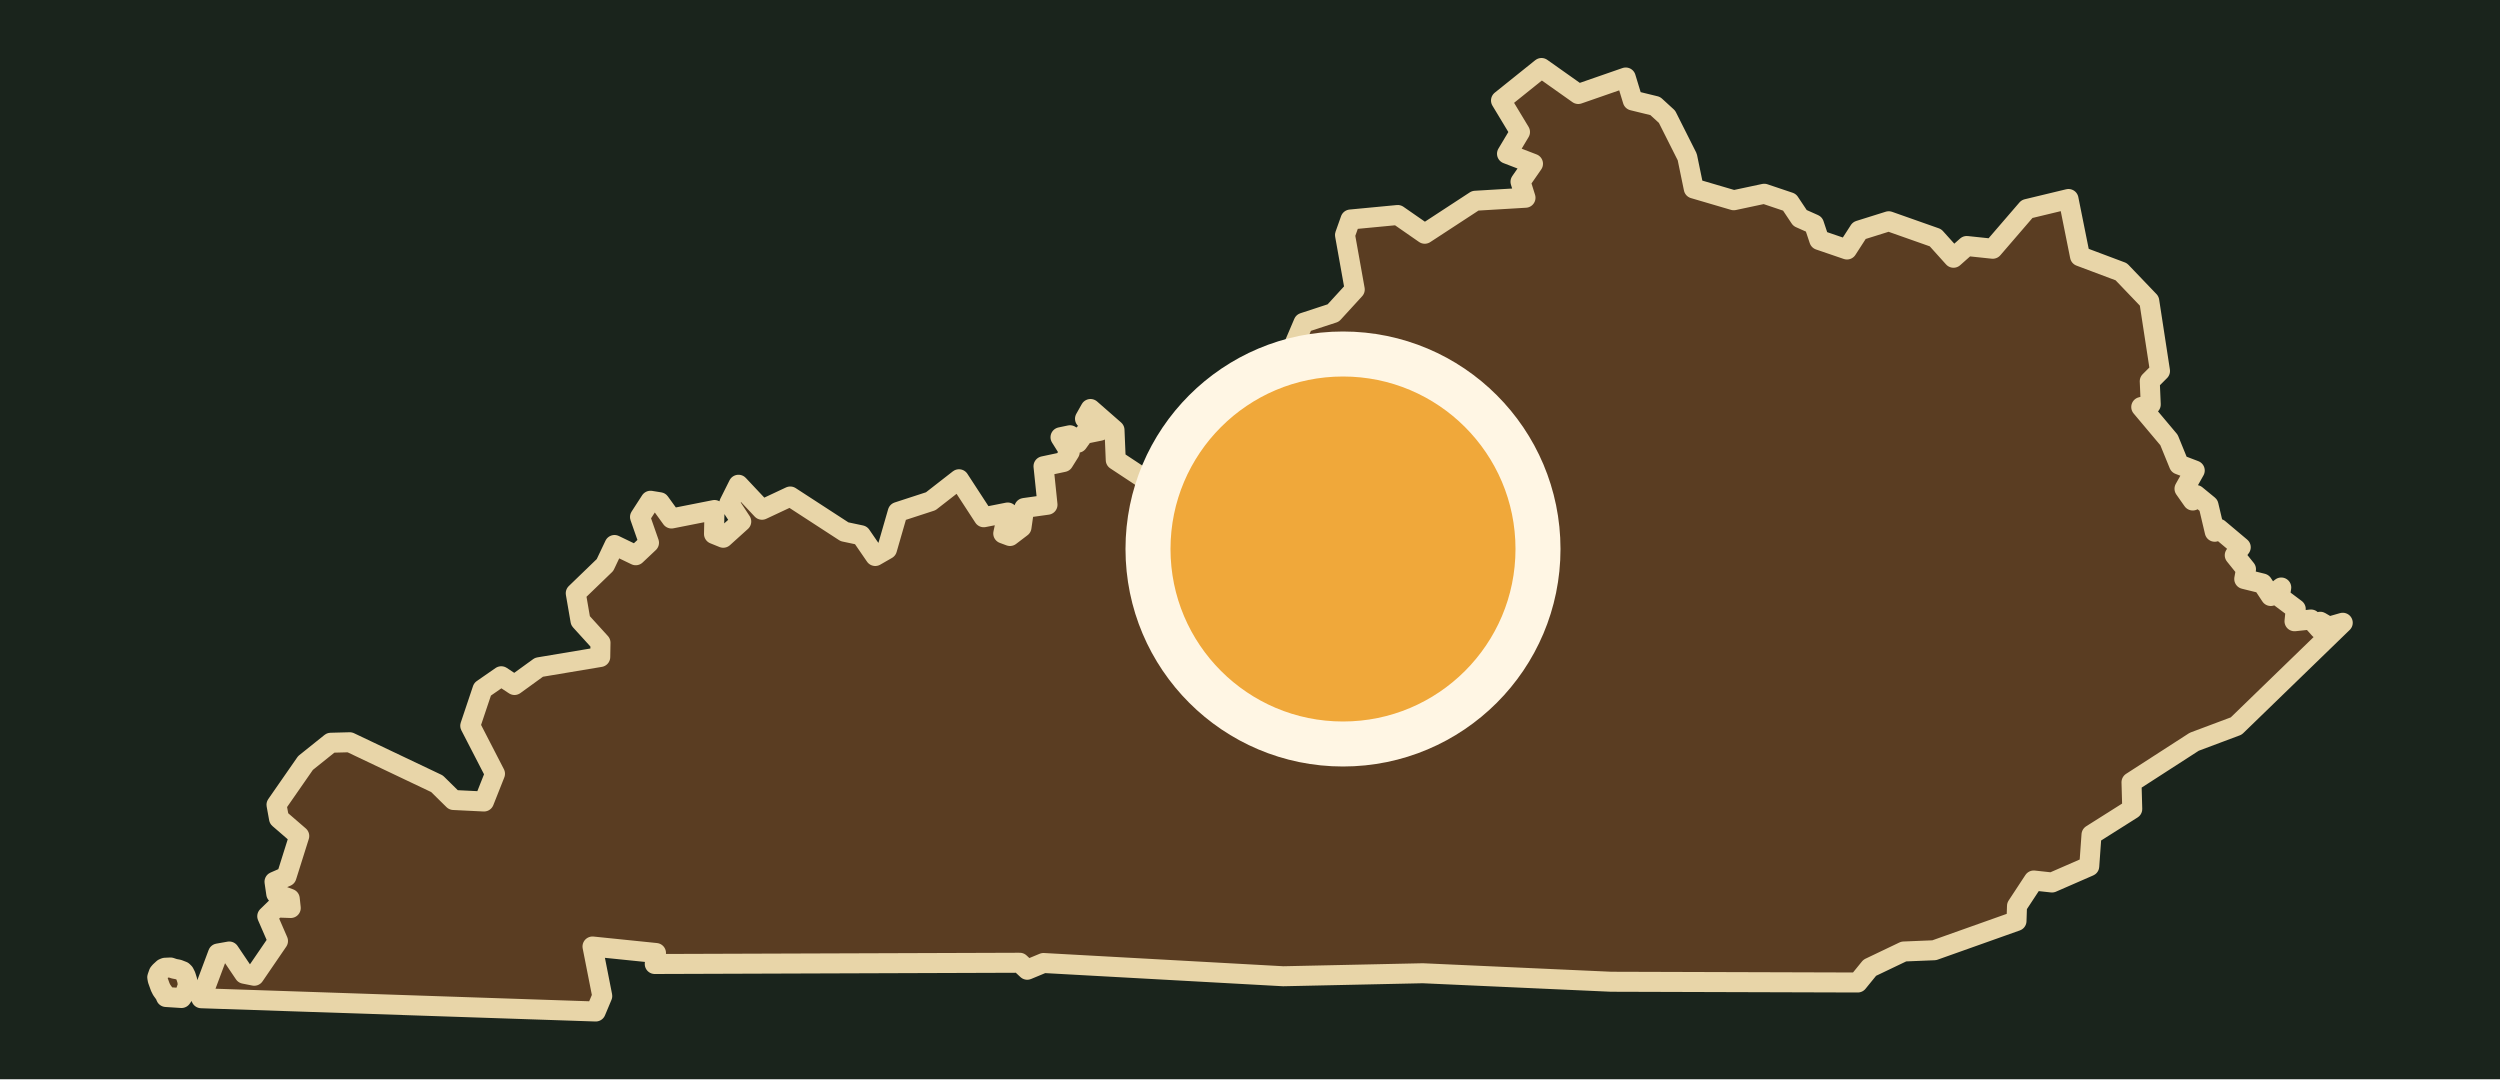
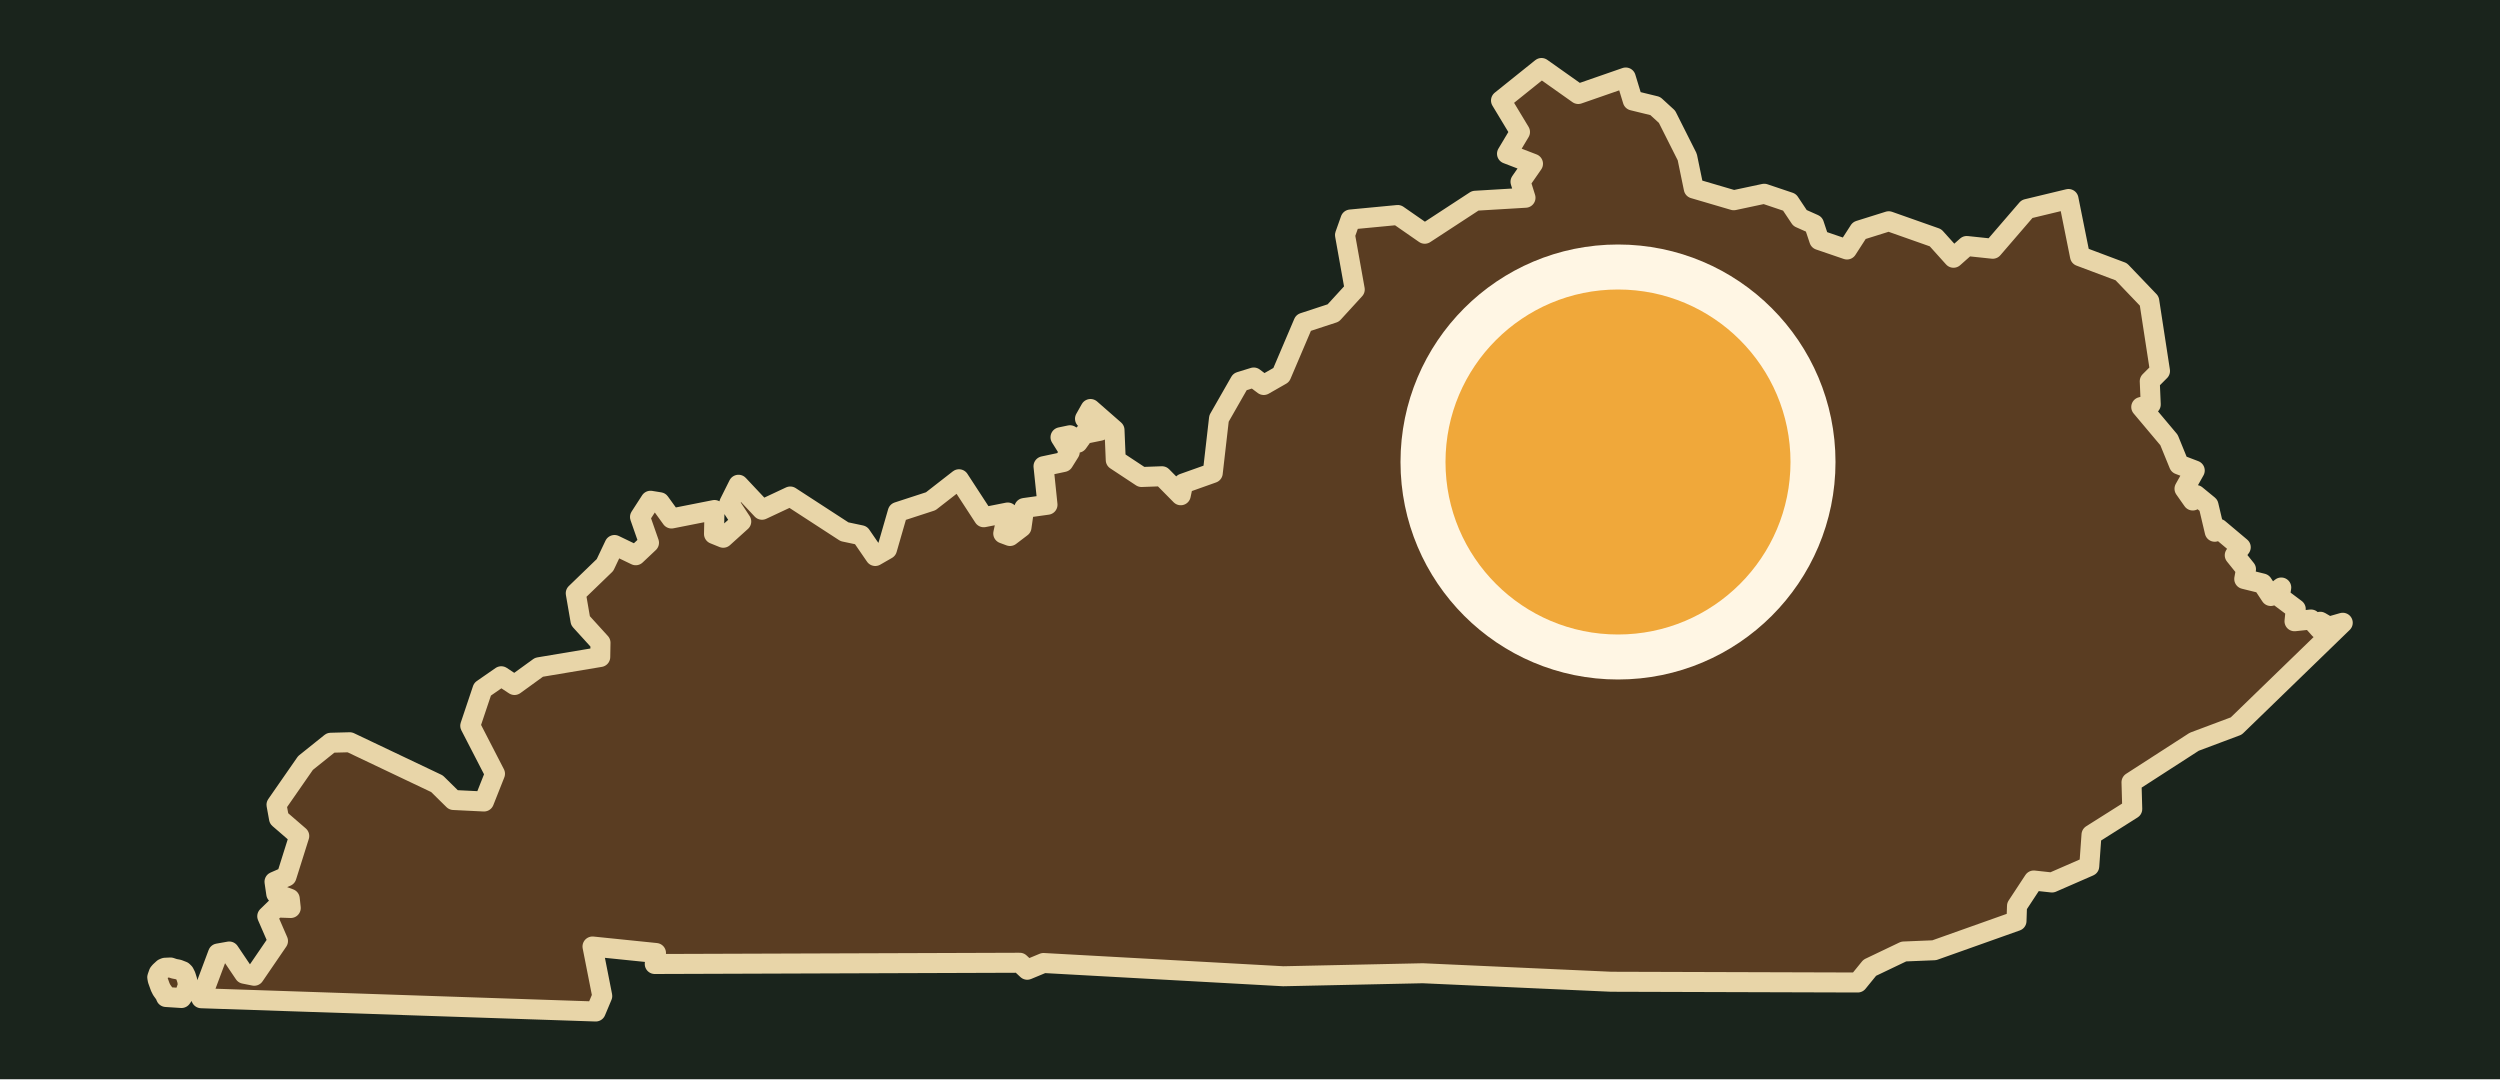
<svg xmlns="http://www.w3.org/2000/svg" viewBox="0 0 1000 431.7">
  <rect width="1000" height="431.7" fill="#1a241c" />
  <path fill="#5a3d22" stroke="#e8d5a8" stroke-width="8" stroke-linejoin="round" fill-rule="evenodd" d="M80.5 399.3L87.2 381.4L91.7 380.6L97.7 389.5L101.7 390.3L111.2 376.4L106.9 366.5L110.5 363.0L116.3 363.2L115.9 359.5L110.5 357.5L109.8 352.7L114.6 350.6L119.7 334.4L111.6 327.4L110.6 321.9L122.2 305.2L132.3 297.1L139.9 296.9L174.8 313.5L181.4 320.0L193.6 320.6L198.0 309.5L188.1 290.3L193.0 275.7L200.5 270.5L205.8 274.0L215.6 266.9L240.1 262.8L240.2 257.1L232.2 248.3L230.3 237.3L242.0 226.0L245.8 218.0L254.3 222.1L259.6 217.1L256.0 206.8L260.2 200.3L263.9 200.9L268.6 207.4L285.8 204.0L285.6 213.6L289.3 215.1L296.5 208.6L291.7 201.3L295.4 193.9L304.8 203.9L316.1 198.6L337.8 212.7L344.4 214.1L350.1 222.4L354.8 219.7L359.1 204.8L372.3 200.5L383.6 191.7L393.5 206.9L403.1 205.0L401.3 213.4L404.0 214.4L408.6 210.9L409.7 203.2L419.0 201.9L417.4 186.5L425.4 184.8L427.9 180.8L424.2 174.9L428.0 174.1L431.1 177.1L433.6 173.6L440.0 172.3L434.0 167.5L436.2 163.6L445.8 172.0L446.3 184.0L456.6 190.8L464.8 190.5L472.3 198.1L473.3 193.4L485.1 189.2L487.6 167.4L496.0 152.7L501.5 151.0L505.5 154.0L512.5 150.0L521.4 129.1L533.3 125.2L541.9 115.8L538.0 94.0L540.2 87.8L559.1 86.0L569.9 93.5L590.1 80.3L610.2 79.1L608.2 72.7L613.2 65.5L602.8 61.5L608.0 52.8L600.4 40.2L616.6 27.2L631.3 37.6L650.3 31.0L653.1 40.2L662.1 42.4L666.8 46.7L674.9 62.8L677.5 75.4L693.5 80.1L705.7 77.5L715.8 80.9L720.0 87.2L725.6 89.7L727.7 96.0L738.8 99.8L743.7 92.2L755.5 88.5L774.2 95.1L781.4 103.1L786.7 98.4L797.1 99.5L810.8 83.6L827.4 79.6L832.0 102.5L848.5 108.7L859.7 120.4L864.0 148.4L859.9 152.5L860.3 161.8L856.5 162.8L867.6 176.0L871.6 185.8L877.9 188.2L873.8 195.5L877.1 200.2L878.4 198.0L883.4 202.1L885.9 212.7L887.5 211.5L896.3 218.9L893.9 222.1L898.4 227.7L897.7 231.6L905.0 233.4L908.3 238.4L912.5 235.0L911.9 238.8L918.3 243.6L917.8 248.5L924.4 247.8L927.8 251.6L928.1 248.7L931.5 250.7L937.1 249.1L894.5 290.4L877.7 296.7L852.6 312.9L852.9 323.6L836.6 333.9L835.7 346.5L820.8 353.0L813.5 352.2L806.8 362.4L806.6 368.4L773.7 380.1L761.5 380.6L747.9 387.1L743.1 393.0L644.5 392.7L569.1 389.3L513.3 390.5L417.4 385.2L410.9 387.9L407.9 385.1L261.9 385.6L262.4 381.2L237.0 378.6L240.9 398.4L238.3 404.6L80.5 399.3ZM62.9 390.9L63.5 389.2L64.0 388.6L65.3 387.4L66.0 387.1L68.2 387.0L69.7 387.5L71.3 387.8L73.1 388.5L73.7 389.1L74.3 390.3L74.9 392.2L75.1 393.7L75.0 394.6L74.2 396.9L72.6 399.2L66.4 398.8L66.0 397.8L64.7 396.0L64.1 394.8L63.1 392.0L62.9 390.9Z" />
-   <circle cx="537.2" cy="219.6" r="78" fill="#f0a83a" stroke="#fff6e4" stroke-width="18" />
+   <circle cx="647.2" cy="184.8" r="78" fill="#f0a83a" stroke="#fff6e4" stroke-width="18" />
</svg>
